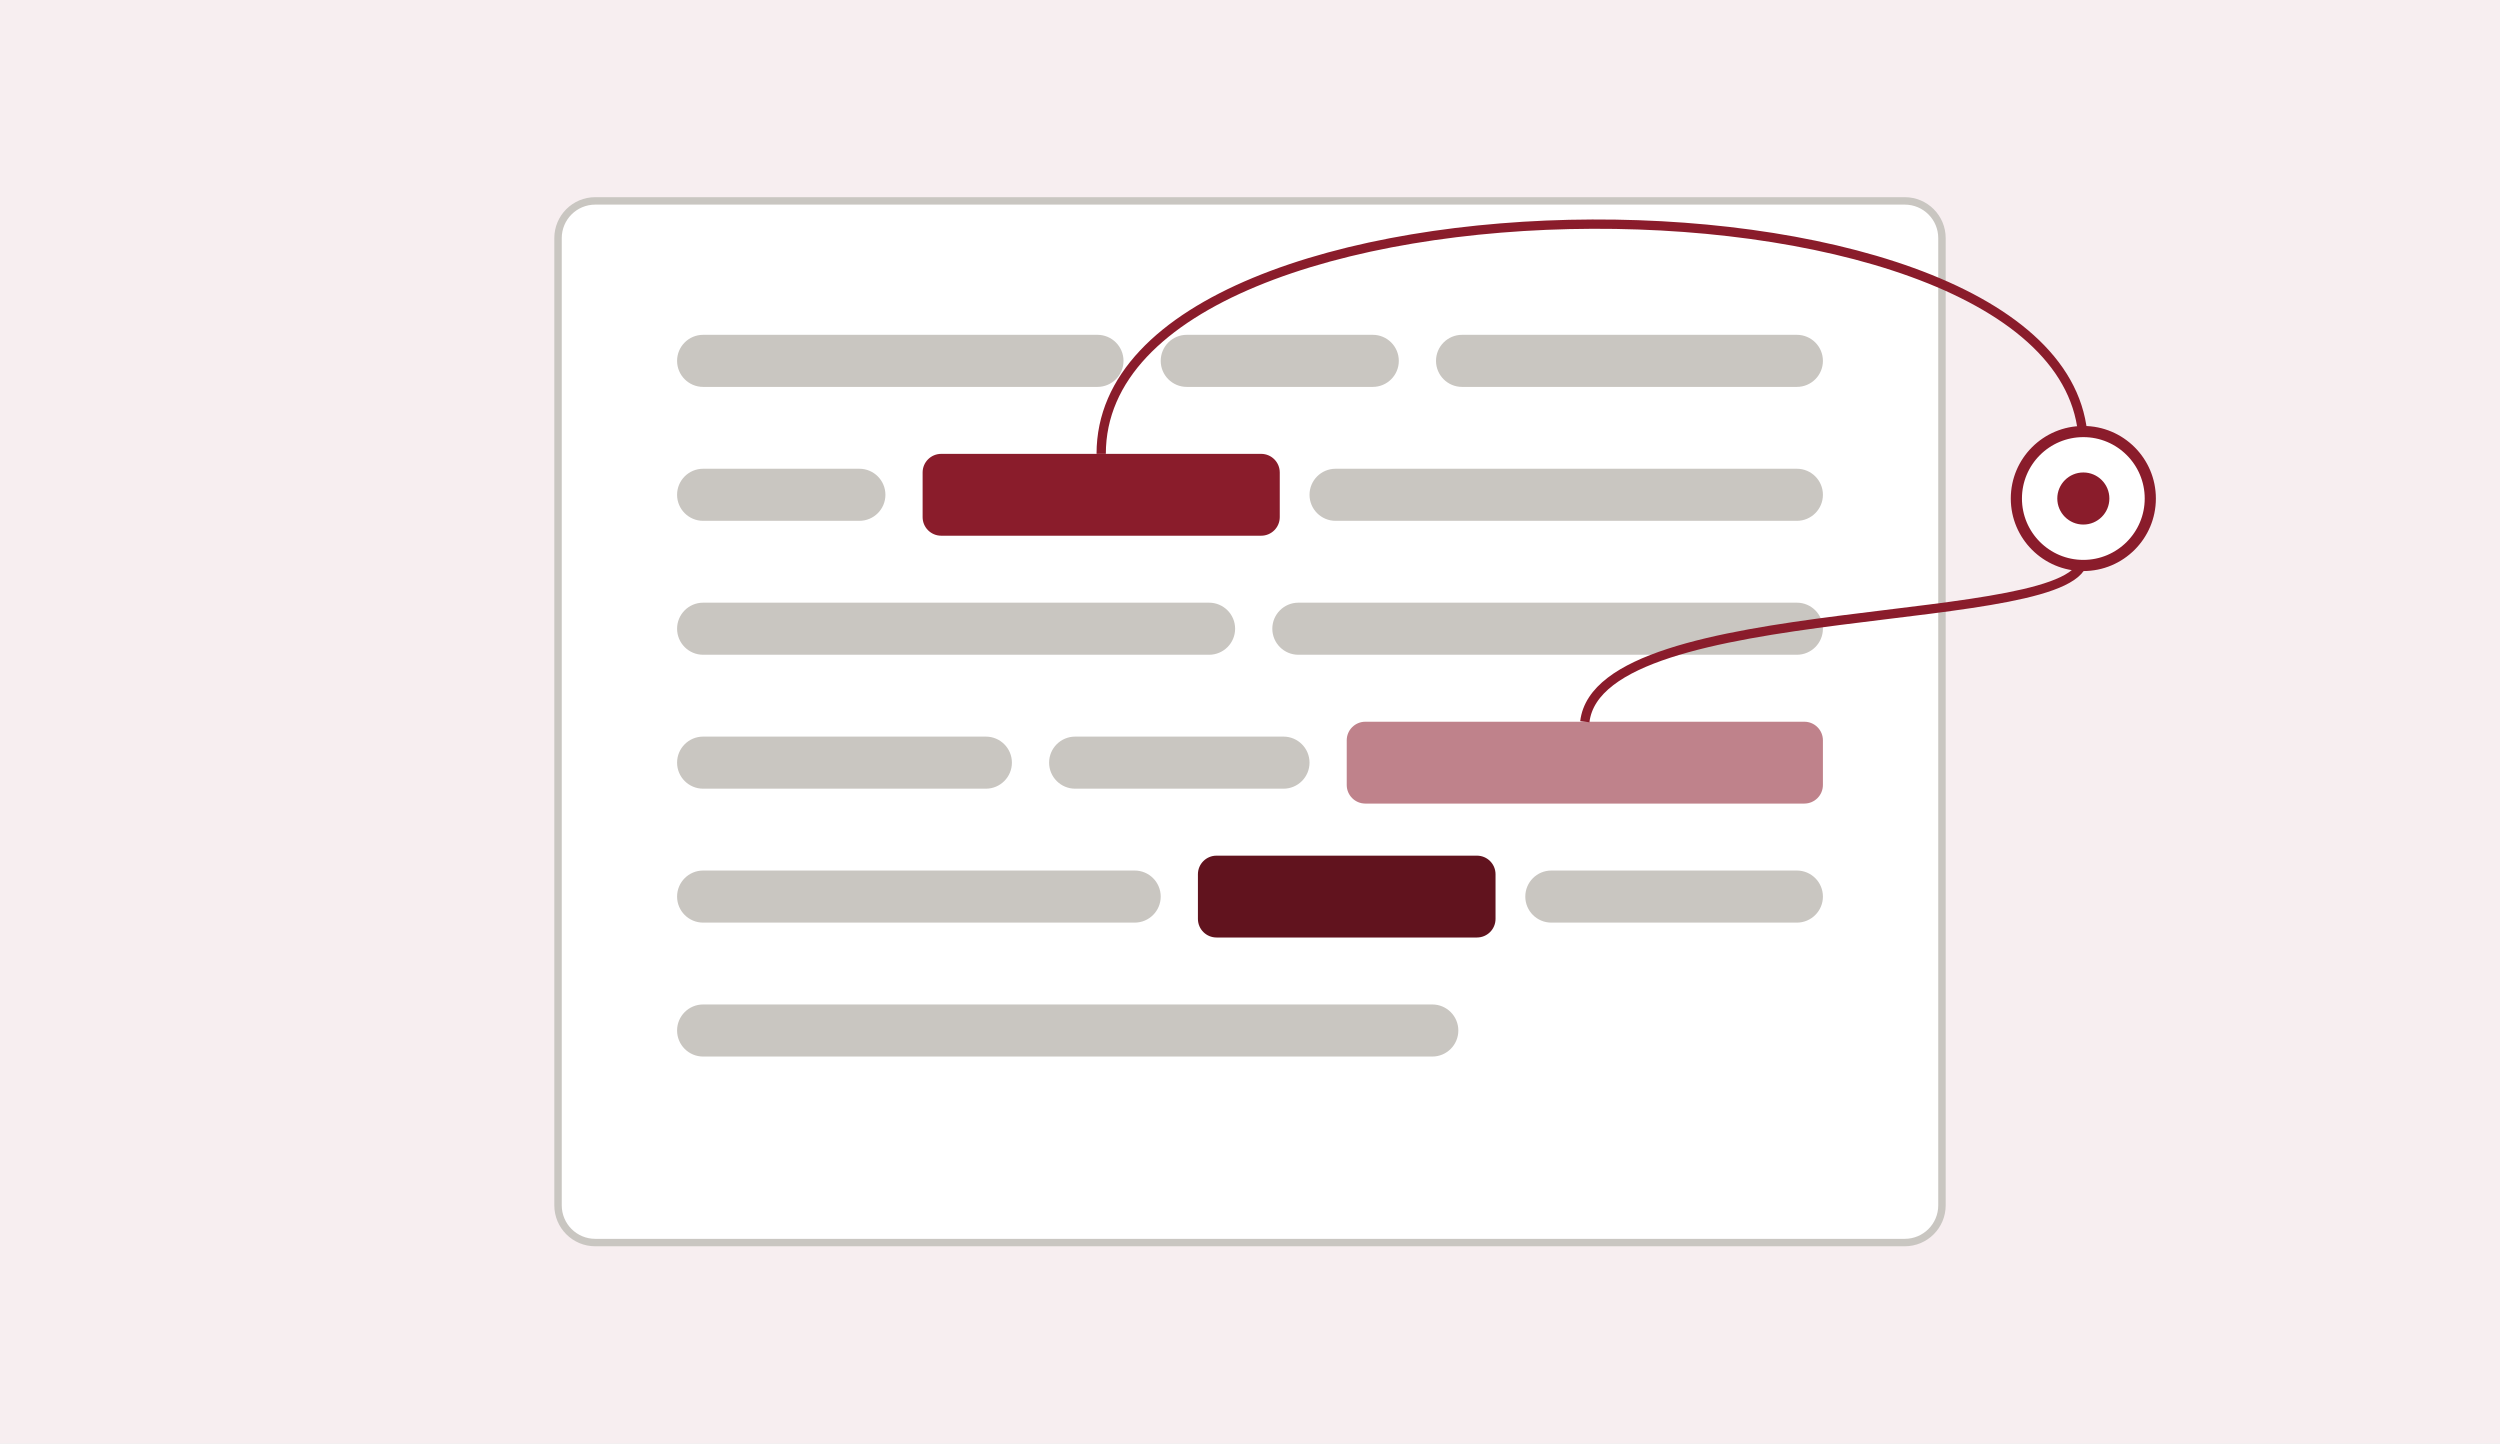
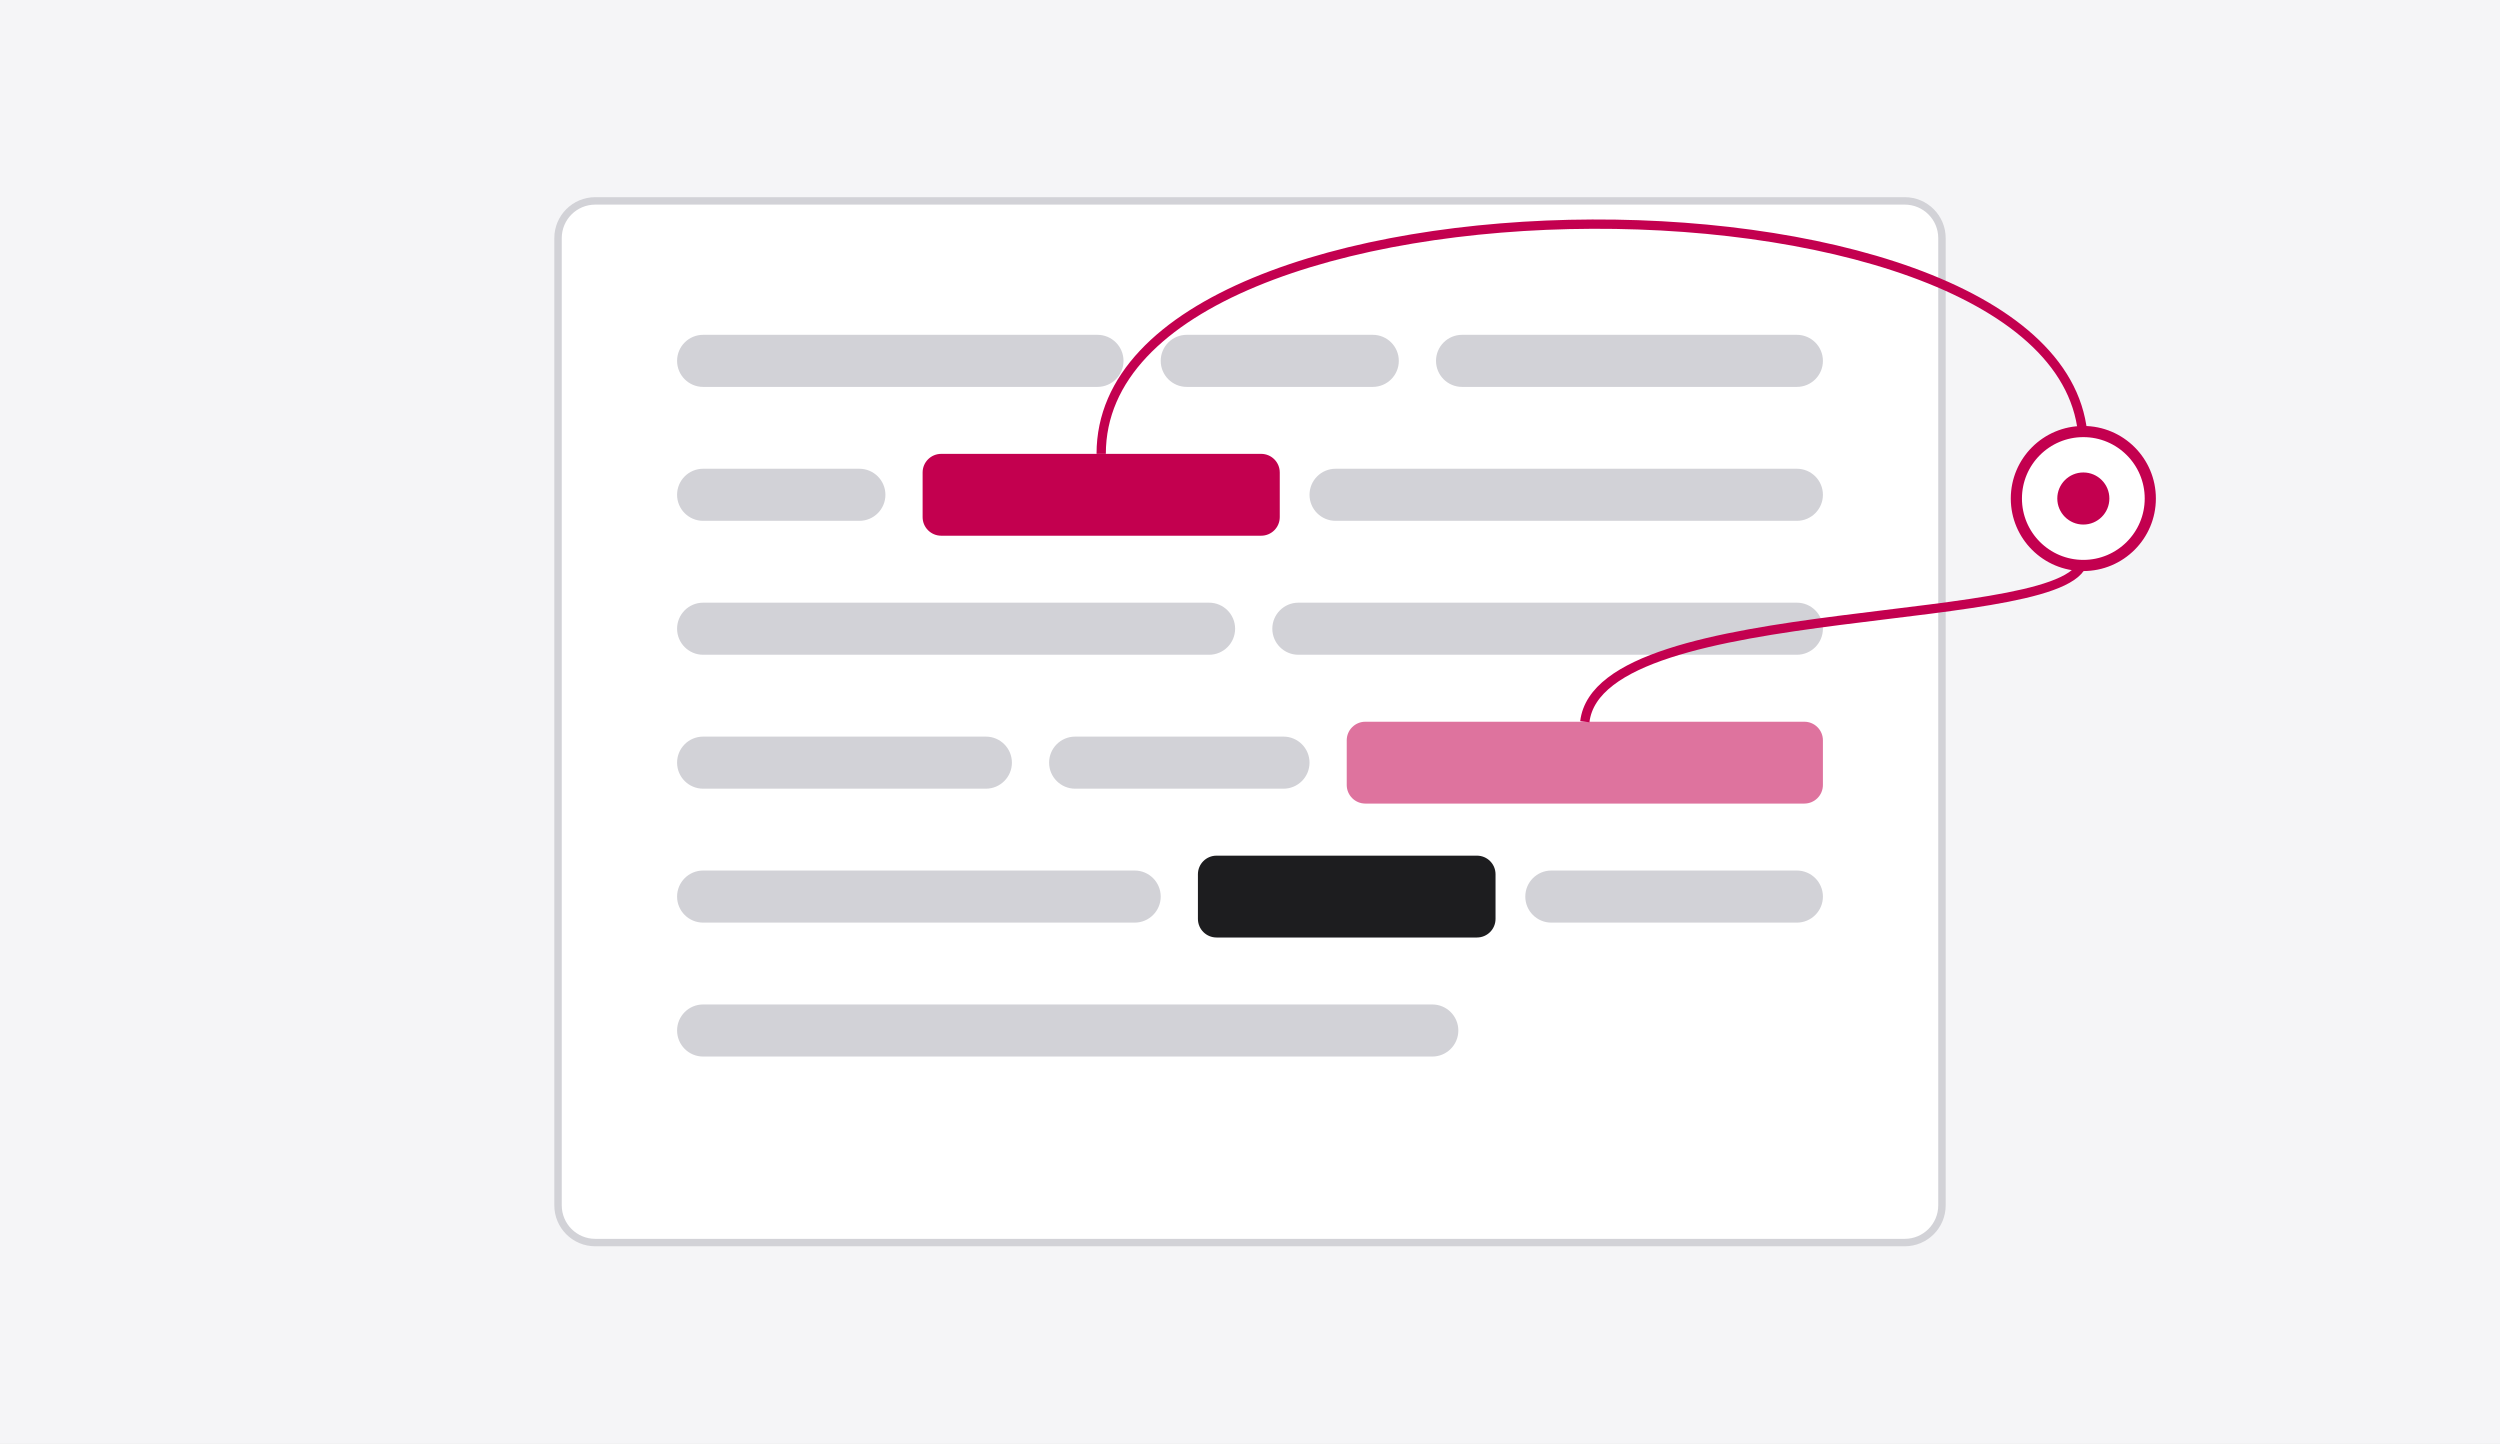
<svg xmlns="http://www.w3.org/2000/svg" viewBox="0 0 672 388" width="672" height="388">
-   <rect width="672" height="388" fill="#f7eef0" />
-   <rect x="150" y="54" width="372" height="280" rx="10" fill="#ffffff" stroke="#c9c6c1" stroke-width="2" />
-   <g fill="#c9c6c1">
+   <rect width="672" height="388" fill="#f5f5f7" />
+   <rect x="150" y="54" width="372" height="280" rx="10" fill="#ffffff" stroke="#d2d2d7" stroke-width="2" />
+   <g fill="#d2d2d7">
    <rect x="182" y="90" width="120" height="14" rx="7" />
    <rect x="312" y="90" width="64" height="14" rx="7" />
    <rect x="386" y="90" width="104" height="14" rx="7" />
    <rect x="182" y="126" width="56" height="14" rx="7" />
    <rect x="352" y="126" width="138" height="14" rx="7" />
    <rect x="182" y="162" width="150" height="14" rx="7" />
    <rect x="342" y="162" width="148" height="14" rx="7" />
    <rect x="182" y="198" width="90" height="14" rx="7" />
    <rect x="282" y="198" width="70" height="14" rx="7" />
    <rect x="182" y="234" width="130" height="14" rx="7" />
    <rect x="410" y="234" width="80" height="14" rx="7" />
    <rect x="182" y="270" width="210" height="14" rx="7" />
  </g>
-   <rect x="248" y="122" width="96" height="22" rx="5" fill="#8a1c2b" />
-   <rect x="362" y="194" width="128" height="22" rx="5" fill="#8a1c2b" opacity="0.55" />
-   <rect x="322" y="230" width="80" height="22" rx="5" fill="#61131e" />
-   <g stroke="#8a1c2b" stroke-width="2.5" fill="none">
+   <rect x="248" y="122" width="96" height="22" rx="5" fill="#c3004f" />
+   <rect x="362" y="194" width="128" height="22" rx="5" fill="#c3004f" opacity="0.55" />
+   <rect x="322" y="230" width="80" height="22" rx="5" fill="#1d1d1f" />
+   <g stroke="#c3004f" stroke-width="2.5" fill="none">
    <path d="M296 122 C 296 40, 560 40, 560 120" />
    <path d="M426 194 C 430 160, 560 170, 560 150" />
  </g>
-   <circle cx="560" cy="134" r="18" fill="#ffffff" stroke="#8a1c2b" stroke-width="3" />
-   <circle cx="560" cy="134" r="7" fill="#8a1c2b" />
+   <circle cx="560" cy="134" r="18" fill="#ffffff" stroke="#c3004f" stroke-width="3" />
+   <circle cx="560" cy="134" r="7" fill="#c3004f" />
</svg>
